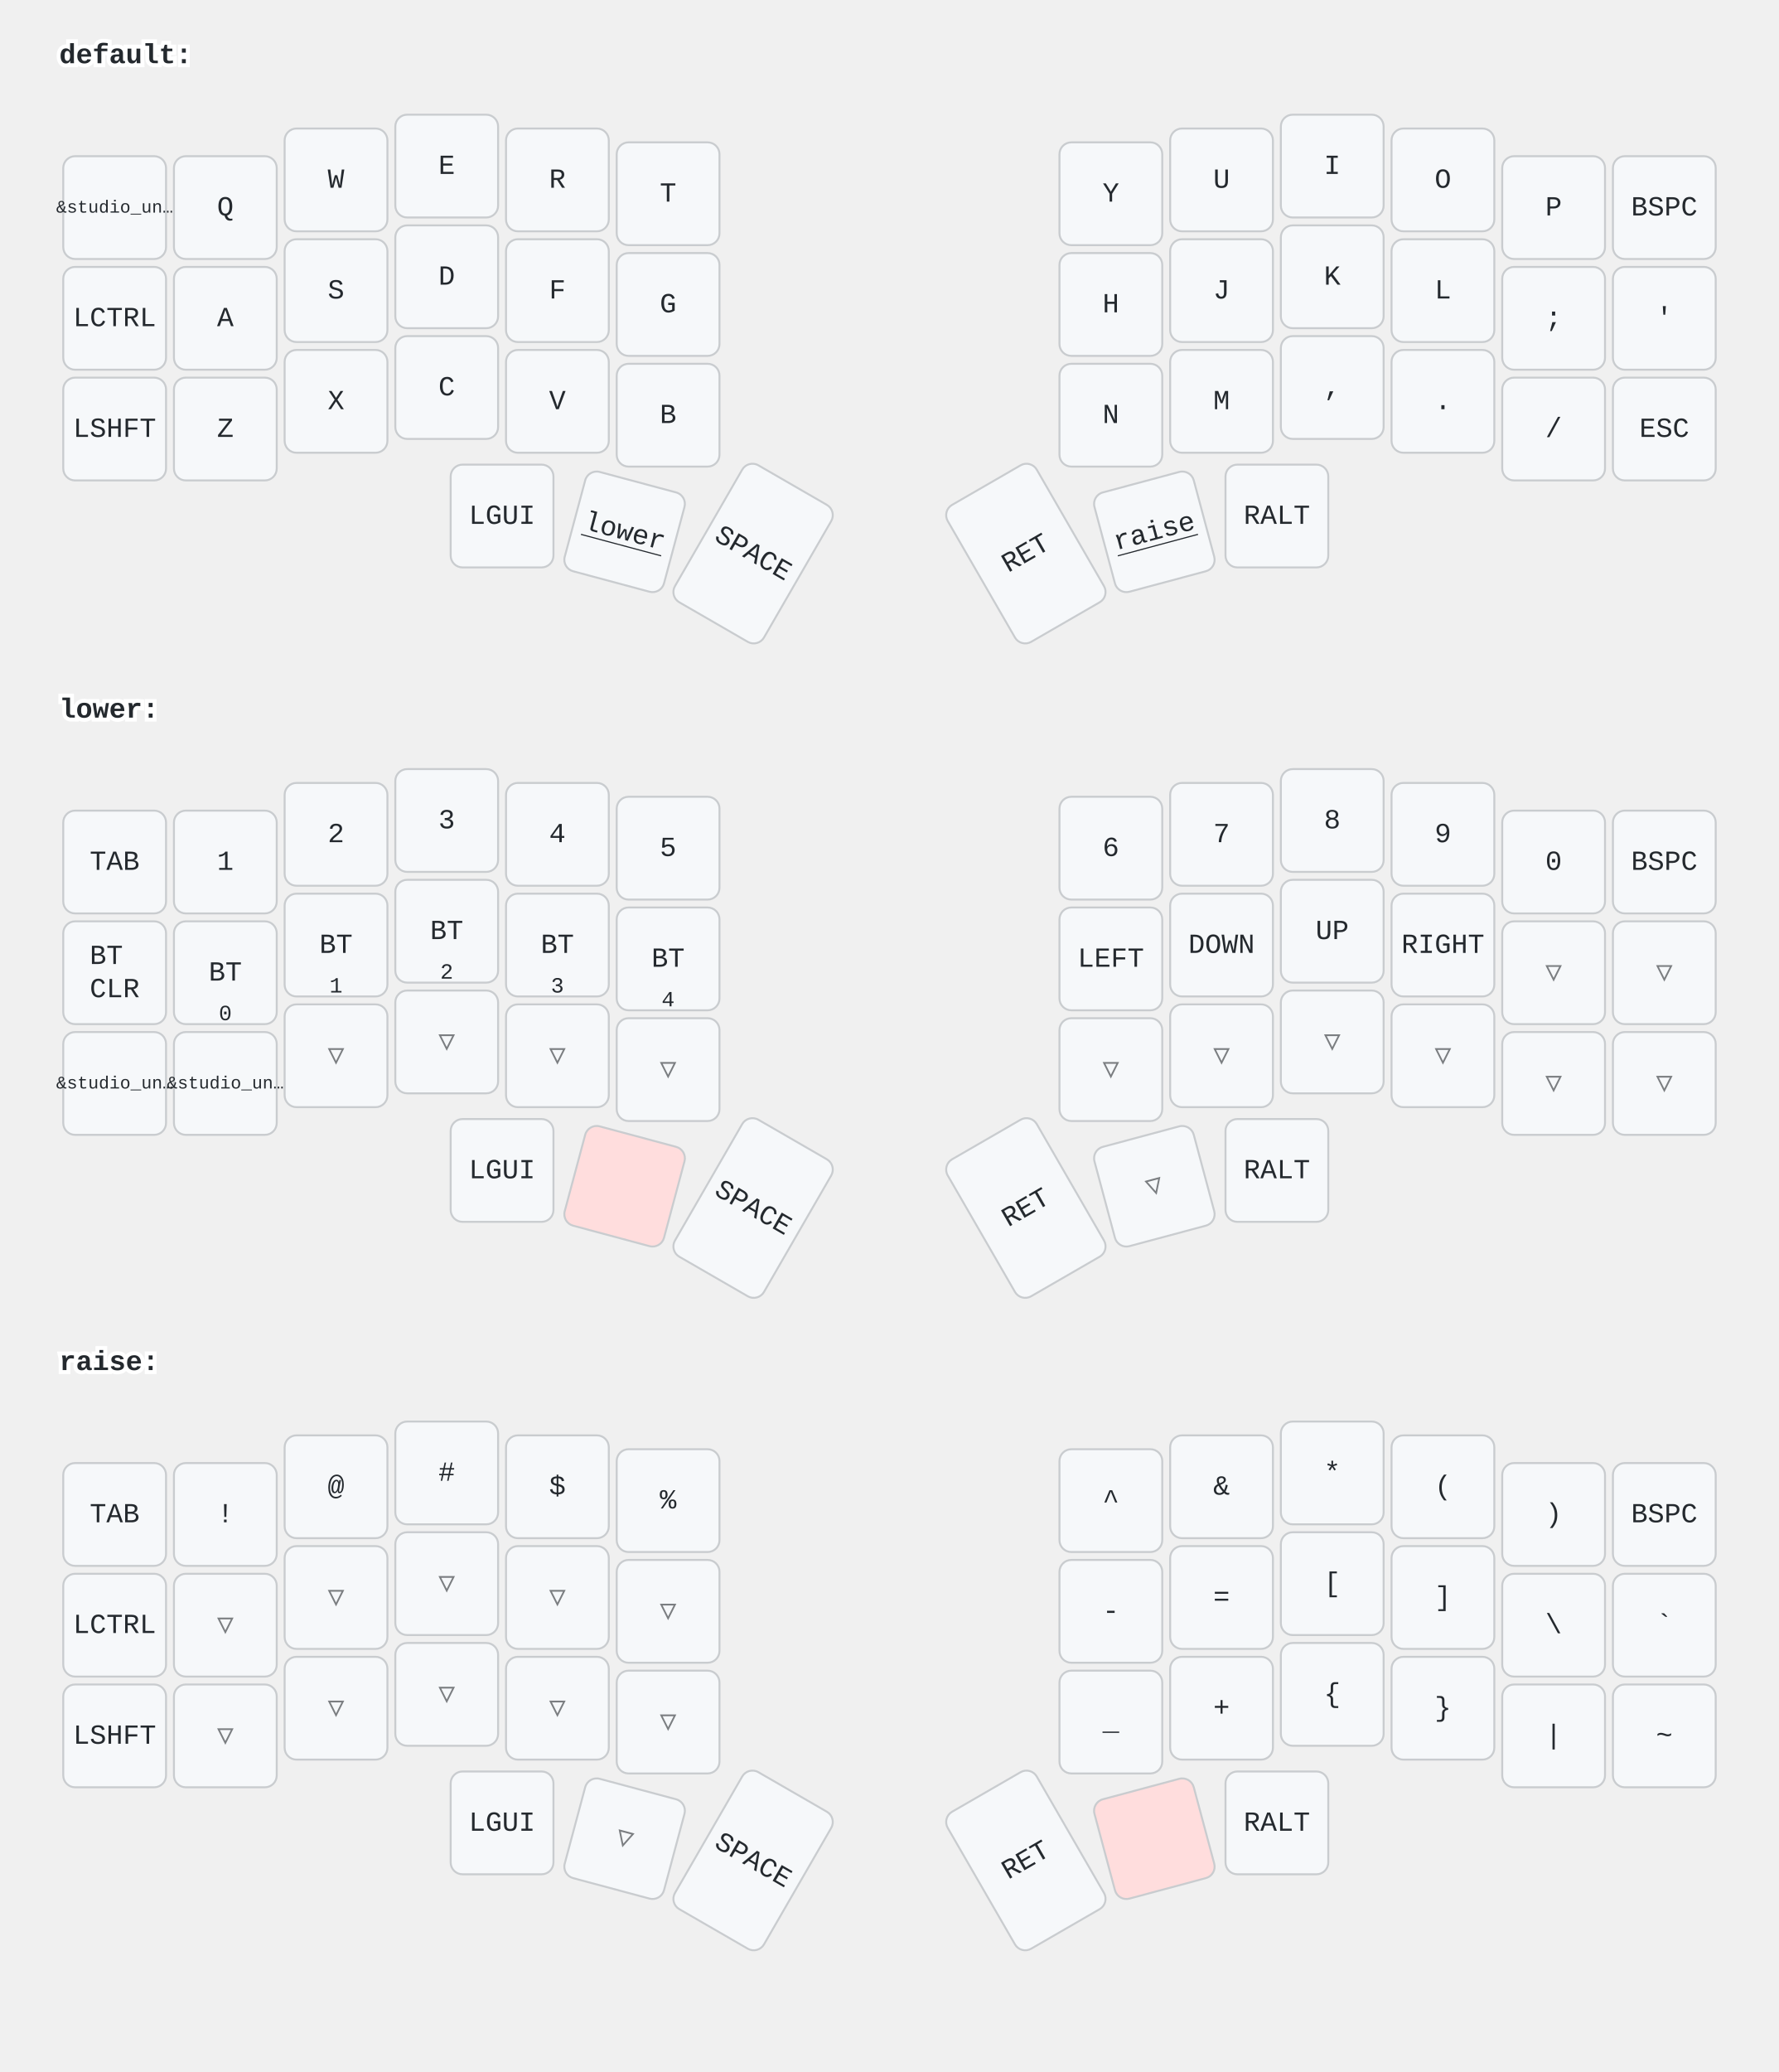
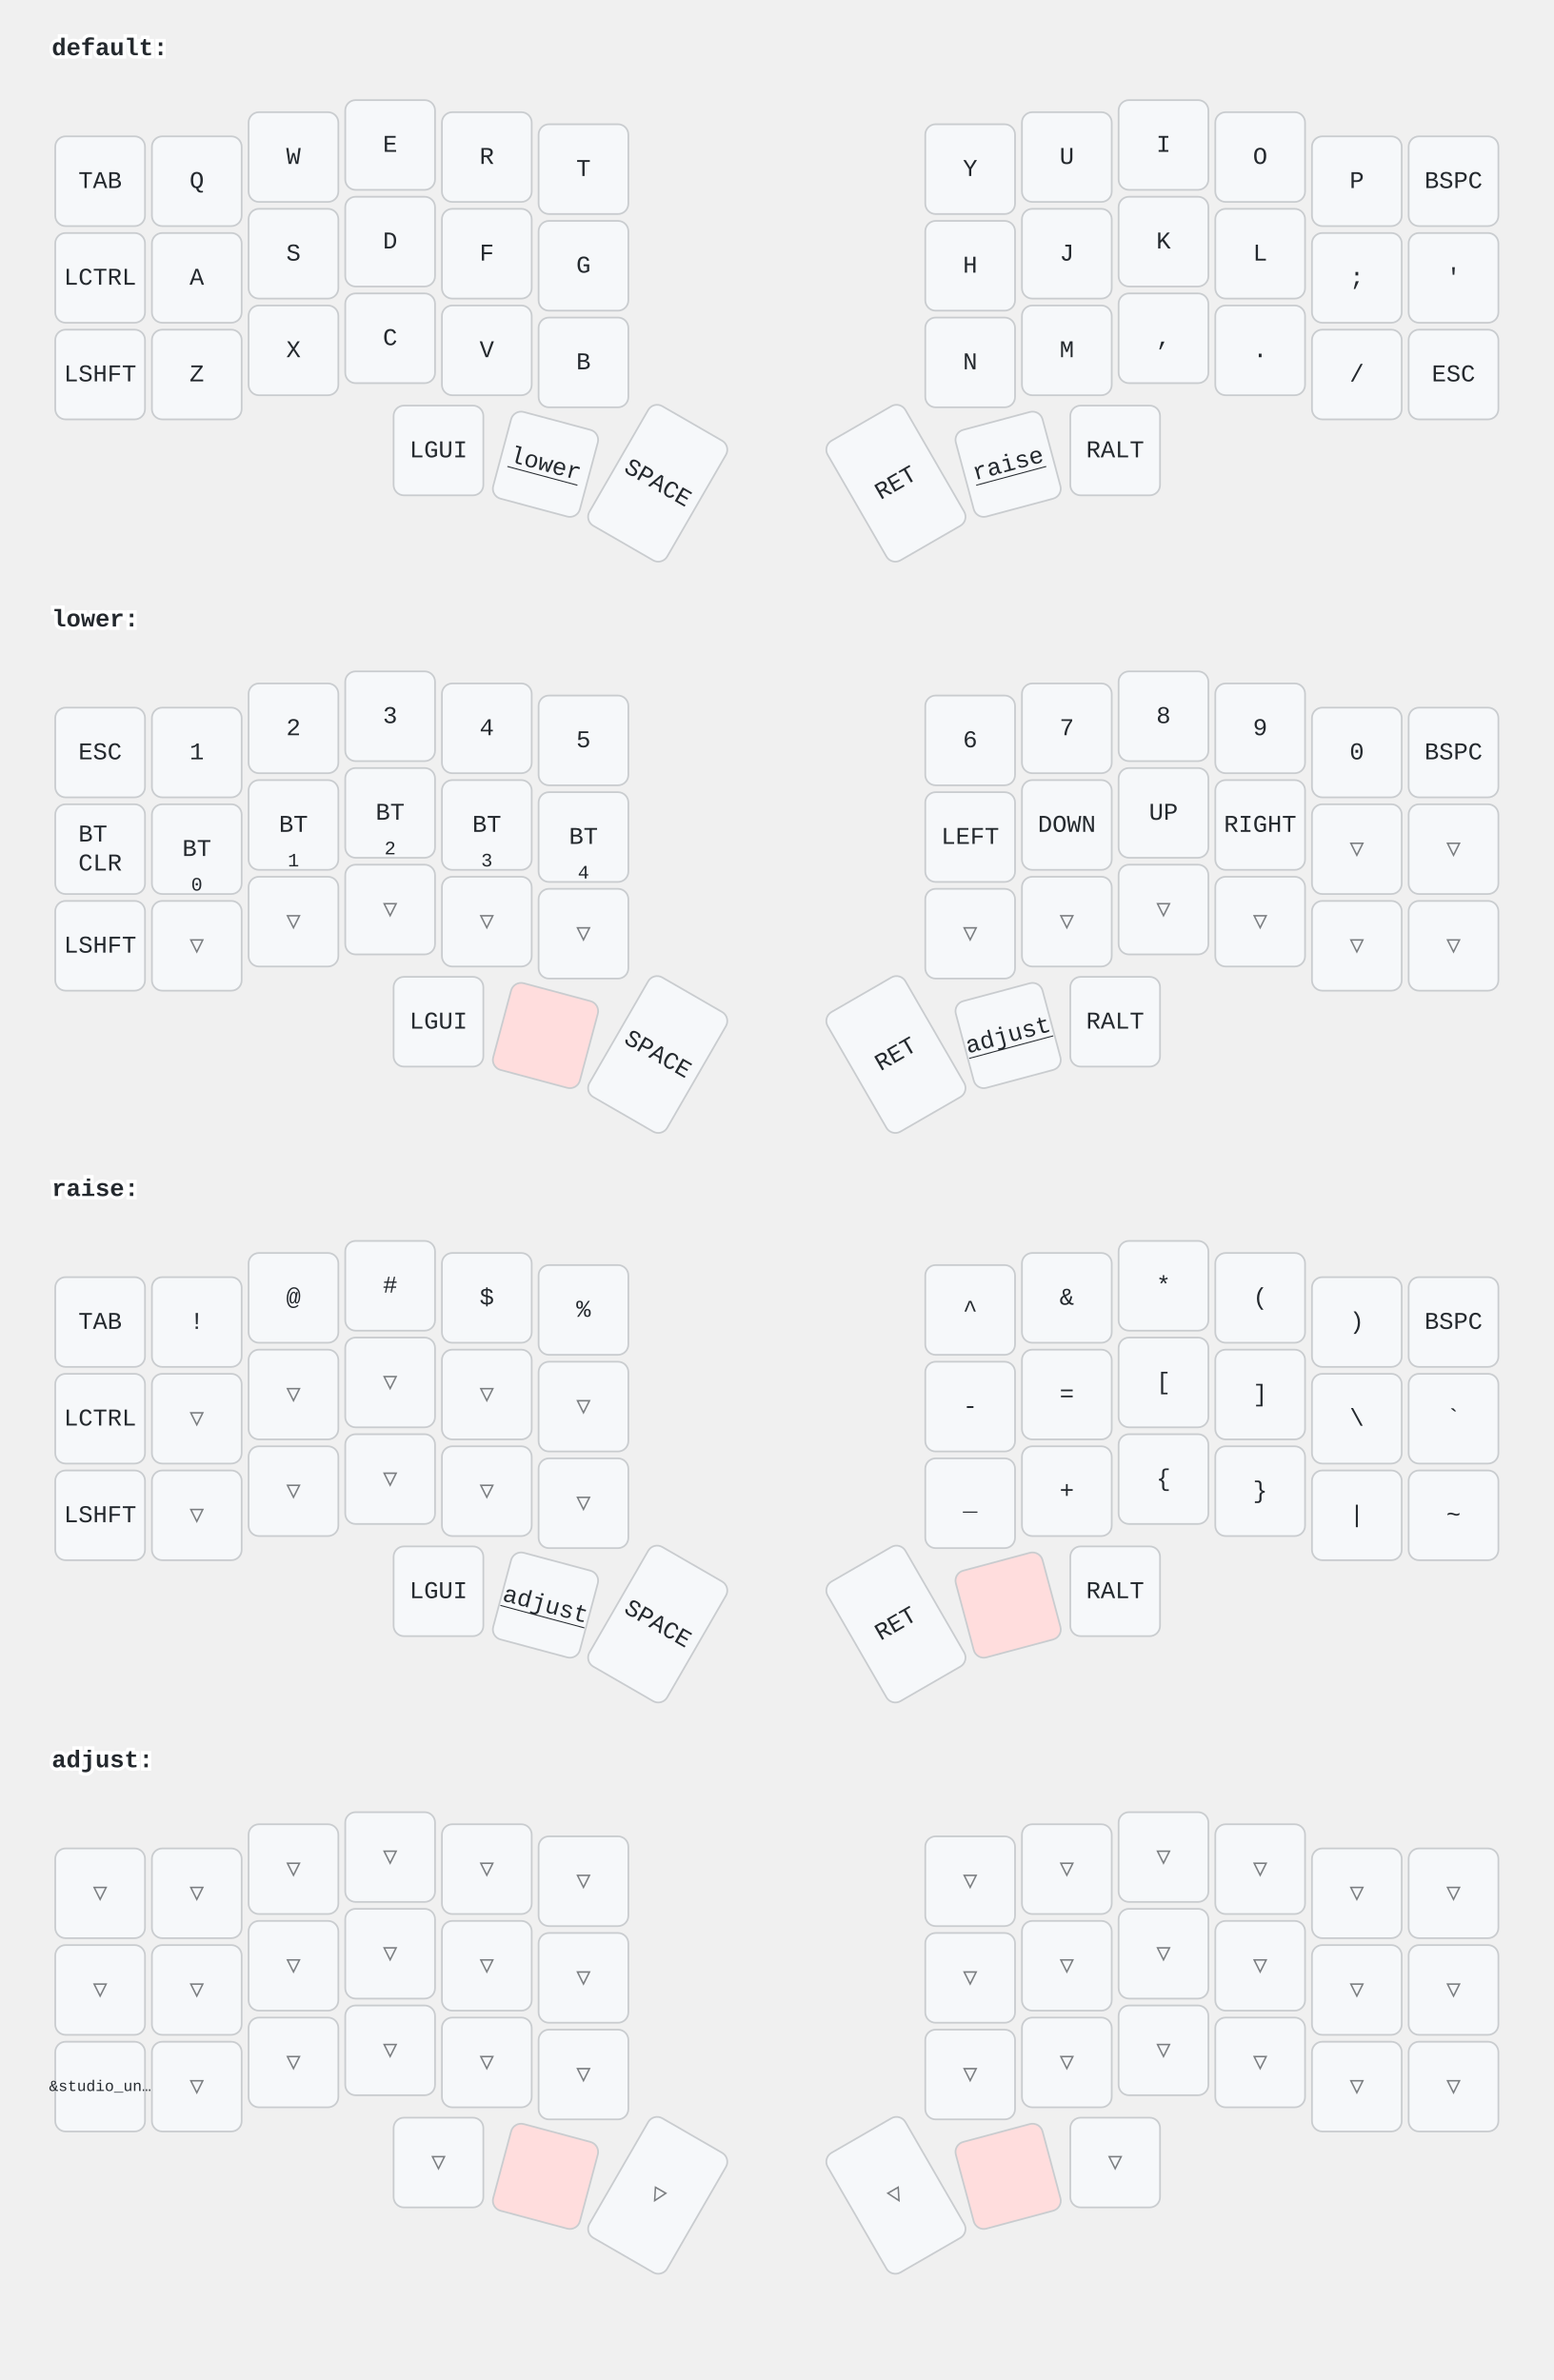
- <svg xmlns="http://www.w3.org/2000/svg" width="900" height="1048" viewBox="0 0 900 1048" class="keymap">
+ <svg xmlns="http://www.w3.org/2000/svg" width="900" height="1379" viewBox="0 0 900 1379" class="keymap">
  <style>/* inherit to force styles through use tags */
svg path {
    fill: inherit;
}

/* font and background color specifications */
svg.keymap {
    font-family: SFMono-Regular,Consolas,Liberation Mono,Menlo,monospace;
    font-size: 14px;
    font-kerning: normal;
    text-rendering: optimizeLegibility;
    fill: #24292e;
}

/* default key styling */
rect.key {
    fill: #f6f8fa;
}

rect.key, rect.combo {
    stroke: #c9cccf;
    stroke-width: 1;
}

/* default key side styling, only used is draw_key_sides is set */
rect.side {
    filter: brightness(90%);
}

/* color accent for combo boxes */
rect.combo, rect.combo-separate {
    fill: #cdf;
}

/* color accent for held keys */
rect.held, rect.combo.held {
    fill: #fdd;
}

/* color accent for ghost (optional) keys */
rect.ghost, rect.combo.ghost {
    stroke-dasharray: 4, 4;
    stroke-width: 2;
}

text {
    text-anchor: middle;
    dominant-baseline: middle;
}

/* styling for layer labels */
text.label {
    font-weight: bold;
    text-anchor: start;
    stroke: white;
    stroke-width: 4;
    paint-order: stroke;
}

/* styling for optional footer */
text.footer {
    text-anchor: end;
    dominant-baseline: auto;
    stroke: white;
    stroke-width: 4;
    paint-order: stroke;
}

/* styling for combo tap, and key non-tap label text */
text.combo, text.hold, text.shifted, text.left, text.right, text.tl, text.tr, text.bl, text.br {
    font-size: 11px;
}

text.hold, text.bl, text.br {
    text-anchor: middle;
    dominant-baseline: auto;
}

text.shifted, text.tl, text.tr {
    text-anchor: middle;
    dominant-baseline: hanging;
}

text.left, text.tl, text.bl {
    text-anchor: start;
}

text.right, text.tr, text.br {
    text-anchor: end;
}

text.layer-activator {
    text-decoration: underline;
}

/* styling for hold/shifted label text in combo box */
text.combo.hold, text.combo.shifted, text.combo.left, text.combo.right {
    font-size: 8px;
}

/* lighter symbol for transparent keys */
text.trans {
    fill: #7b7e81;
}

/* styling for combo dendrons */
path.combo {
    stroke-width: 1;
    stroke: gray;
    fill: none;
}

/* Start Tabler Icons Cleanup */
/* cannot use height/width with glyphs */
.icon-tabler &gt; path {
    fill: inherit;
    stroke: inherit;
    stroke-width: 2;
}
/* hide tabler's default box */
.icon-tabler &gt; path[stroke="none"][fill="none"] {
    visibility: hidden;
}
/* End Tabler Icons Cleanup */
</style>
  <g transform="translate(30, 0)" class="layer-default">
    <text x="0" y="28" class="label" id="default">default:</text>
    <g transform="translate(0, 56)">
      <g transform="translate(28, 49)" class="key keypos-0">
        <rect rx="6" ry="6" x="-26" y="-26" width="52" height="52" class="key" />
-         <text x="0" y="0" class="key tap">
-           <tspan style="font-size: 64%">&amp;studio_un…</tspan>
-         </text>
+         <text x="0" y="0" class="key tap">TAB</text>
      </g>
      <g transform="translate(84, 49)" class="key keypos-1">
        <rect rx="6" ry="6" x="-26" y="-26" width="52" height="52" class="key" />
        <text x="0" y="0" class="key tap">Q</text>
      </g>
      <g transform="translate(140, 35)" class="key keypos-2">
        <rect rx="6" ry="6" x="-26" y="-26" width="52" height="52" class="key" />
        <text x="0" y="0" class="key tap">W</text>
      </g>
      <g transform="translate(196, 28)" class="key keypos-3">
        <rect rx="6" ry="6" x="-26" y="-26" width="52" height="52" class="key" />
        <text x="0" y="0" class="key tap">E</text>
      </g>
      <g transform="translate(252, 35)" class="key keypos-4">
        <rect rx="6" ry="6" x="-26" y="-26" width="52" height="52" class="key" />
        <text x="0" y="0" class="key tap">R</text>
      </g>
      <g transform="translate(308, 42)" class="key keypos-5">
        <rect rx="6" ry="6" x="-26" y="-26" width="52" height="52" class="key" />
        <text x="0" y="0" class="key tap">T</text>
      </g>
      <g transform="translate(532, 42)" class="key keypos-6">
        <rect rx="6" ry="6" x="-26" y="-26" width="52" height="52" class="key" />
        <text x="0" y="0" class="key tap">Y</text>
      </g>
      <g transform="translate(588, 35)" class="key keypos-7">
        <rect rx="6" ry="6" x="-26" y="-26" width="52" height="52" class="key" />
        <text x="0" y="0" class="key tap">U</text>
      </g>
      <g transform="translate(644, 28)" class="key keypos-8">
        <rect rx="6" ry="6" x="-26" y="-26" width="52" height="52" class="key" />
        <text x="0" y="0" class="key tap">I</text>
      </g>
      <g transform="translate(700, 35)" class="key keypos-9">
        <rect rx="6" ry="6" x="-26" y="-26" width="52" height="52" class="key" />
        <text x="0" y="0" class="key tap">O</text>
      </g>
      <g transform="translate(756, 49)" class="key keypos-10">
        <rect rx="6" ry="6" x="-26" y="-26" width="52" height="52" class="key" />
        <text x="0" y="0" class="key tap">P</text>
      </g>
      <g transform="translate(812, 49)" class="key keypos-11">
        <rect rx="6" ry="6" x="-26" y="-26" width="52" height="52" class="key" />
        <text x="0" y="0" class="key tap">BSPC</text>
      </g>
      <g transform="translate(28, 105)" class="key keypos-12">
        <rect rx="6" ry="6" x="-26" y="-26" width="52" height="52" class="key" />
        <text x="0" y="0" class="key tap">LCTRL</text>
      </g>
      <g transform="translate(84, 105)" class="key keypos-13">
        <rect rx="6" ry="6" x="-26" y="-26" width="52" height="52" class="key" />
        <text x="0" y="0" class="key tap">A</text>
      </g>
      <g transform="translate(140, 91)" class="key keypos-14">
        <rect rx="6" ry="6" x="-26" y="-26" width="52" height="52" class="key" />
        <text x="0" y="0" class="key tap">S</text>
      </g>
      <g transform="translate(196, 84)" class="key keypos-15">
        <rect rx="6" ry="6" x="-26" y="-26" width="52" height="52" class="key" />
        <text x="0" y="0" class="key tap">D</text>
      </g>
      <g transform="translate(252, 91)" class="key keypos-16">
        <rect rx="6" ry="6" x="-26" y="-26" width="52" height="52" class="key" />
        <text x="0" y="0" class="key tap">F</text>
      </g>
      <g transform="translate(308, 98)" class="key keypos-17">
        <rect rx="6" ry="6" x="-26" y="-26" width="52" height="52" class="key" />
        <text x="0" y="0" class="key tap">G</text>
      </g>
      <g transform="translate(532, 98)" class="key keypos-18">
        <rect rx="6" ry="6" x="-26" y="-26" width="52" height="52" class="key" />
        <text x="0" y="0" class="key tap">H</text>
      </g>
      <g transform="translate(588, 91)" class="key keypos-19">
        <rect rx="6" ry="6" x="-26" y="-26" width="52" height="52" class="key" />
        <text x="0" y="0" class="key tap">J</text>
      </g>
      <g transform="translate(644, 84)" class="key keypos-20">
        <rect rx="6" ry="6" x="-26" y="-26" width="52" height="52" class="key" />
        <text x="0" y="0" class="key tap">K</text>
      </g>
      <g transform="translate(700, 91)" class="key keypos-21">
        <rect rx="6" ry="6" x="-26" y="-26" width="52" height="52" class="key" />
        <text x="0" y="0" class="key tap">L</text>
      </g>
      <g transform="translate(756, 105)" class="key keypos-22">
        <rect rx="6" ry="6" x="-26" y="-26" width="52" height="52" class="key" />
        <text x="0" y="0" class="key tap">;</text>
      </g>
      <g transform="translate(812, 105)" class="key keypos-23">
        <rect rx="6" ry="6" x="-26" y="-26" width="52" height="52" class="key" />
        <text x="0" y="0" class="key tap">'</text>
      </g>
      <g transform="translate(28, 161)" class="key keypos-24">
        <rect rx="6" ry="6" x="-26" y="-26" width="52" height="52" class="key" />
        <text x="0" y="0" class="key tap">LSHFT</text>
      </g>
      <g transform="translate(84, 161)" class="key keypos-25">
        <rect rx="6" ry="6" x="-26" y="-26" width="52" height="52" class="key" />
        <text x="0" y="0" class="key tap">Z</text>
      </g>
      <g transform="translate(140, 147)" class="key keypos-26">
        <rect rx="6" ry="6" x="-26" y="-26" width="52" height="52" class="key" />
        <text x="0" y="0" class="key tap">X</text>
      </g>
      <g transform="translate(196, 140)" class="key keypos-27">
        <rect rx="6" ry="6" x="-26" y="-26" width="52" height="52" class="key" />
        <text x="0" y="0" class="key tap">C</text>
      </g>
      <g transform="translate(252, 147)" class="key keypos-28">
        <rect rx="6" ry="6" x="-26" y="-26" width="52" height="52" class="key" />
        <text x="0" y="0" class="key tap">V</text>
      </g>
      <g transform="translate(308, 154)" class="key keypos-29">
        <rect rx="6" ry="6" x="-26" y="-26" width="52" height="52" class="key" />
        <text x="0" y="0" class="key tap">B</text>
      </g>
      <g transform="translate(532, 154)" class="key keypos-30">
        <rect rx="6" ry="6" x="-26" y="-26" width="52" height="52" class="key" />
        <text x="0" y="0" class="key tap">N</text>
      </g>
      <g transform="translate(588, 147)" class="key keypos-31">
        <rect rx="6" ry="6" x="-26" y="-26" width="52" height="52" class="key" />
        <text x="0" y="0" class="key tap">M</text>
      </g>
      <g transform="translate(644, 140)" class="key keypos-32">
        <rect rx="6" ry="6" x="-26" y="-26" width="52" height="52" class="key" />
        <text x="0" y="0" class="key tap">,</text>
      </g>
      <g transform="translate(700, 147)" class="key keypos-33">
        <rect rx="6" ry="6" x="-26" y="-26" width="52" height="52" class="key" />
        <text x="0" y="0" class="key tap">.</text>
      </g>
      <g transform="translate(756, 161)" class="key keypos-34">
        <rect rx="6" ry="6" x="-26" y="-26" width="52" height="52" class="key" />
        <text x="0" y="0" class="key tap">/</text>
      </g>
      <g transform="translate(812, 161)" class="key keypos-35">
        <rect rx="6" ry="6" x="-26" y="-26" width="52" height="52" class="key" />
        <text x="0" y="0" class="key tap">ESC</text>
      </g>
      <g transform="translate(224, 205)" class="key keypos-36">
        <rect rx="6" ry="6" x="-26" y="-26" width="52" height="52" class="key" />
        <text x="0" y="0" class="key tap">LGUI</text>
      </g>
      <g transform="translate(286, 213) rotate(15.0)" class="key keypos-37">
        <rect rx="6" ry="6" x="-26" y="-26" width="52" height="52" class="key" />
        <a href="#lower">
          <text x="0" y="0" class="key tap layer-activator">lower</text>
        </a>
      </g>
      <g transform="translate(351, 224) rotate(30.0)" class="key keypos-38">
        <rect rx="6" ry="6" x="-26" y="-40" width="52" height="80" class="key" />
        <text x="0" y="0" class="key tap">SPACE</text>
      </g>
      <g transform="translate(489, 224) rotate(-30.0)" class="key keypos-39">
        <rect rx="6" ry="6" x="-26" y="-40" width="52" height="80" class="key" />
        <text x="0" y="0" class="key tap">RET</text>
      </g>
      <g transform="translate(554, 213) rotate(-15.0)" class="key keypos-40">
        <rect rx="6" ry="6" x="-26" y="-26" width="52" height="52" class="key" />
        <a href="#raise">
          <text x="0" y="0" class="key tap layer-activator">raise</text>
        </a>
      </g>
      <g transform="translate(616, 205)" class="key keypos-41">
        <rect rx="6" ry="6" x="-26" y="-26" width="52" height="52" class="key" />
        <text x="0" y="0" class="key tap">RALT</text>
      </g>
    </g>
  </g>
  <g transform="translate(30, 331)" class="layer-lower">
    <text x="0" y="28" class="label" id="lower">lower:</text>
    <g transform="translate(0, 56)">
      <g transform="translate(28, 49)" class="key keypos-0">
        <rect rx="6" ry="6" x="-26" y="-26" width="52" height="52" class="key" />
-         <text x="0" y="0" class="key tap">TAB</text>
+         <text x="0" y="0" class="key tap">ESC</text>
      </g>
      <g transform="translate(84, 49)" class="key keypos-1">
        <rect rx="6" ry="6" x="-26" y="-26" width="52" height="52" class="key" />
        <text x="0" y="0" class="key tap">1</text>
      </g>
      <g transform="translate(140, 35)" class="key keypos-2">
        <rect rx="6" ry="6" x="-26" y="-26" width="52" height="52" class="key" />
        <text x="0" y="0" class="key tap">2</text>
      </g>
      <g transform="translate(196, 28)" class="key keypos-3">
        <rect rx="6" ry="6" x="-26" y="-26" width="52" height="52" class="key" />
        <text x="0" y="0" class="key tap">3</text>
      </g>
      <g transform="translate(252, 35)" class="key keypos-4">
        <rect rx="6" ry="6" x="-26" y="-26" width="52" height="52" class="key" />
        <text x="0" y="0" class="key tap">4</text>
      </g>
      <g transform="translate(308, 42)" class="key keypos-5">
        <rect rx="6" ry="6" x="-26" y="-26" width="52" height="52" class="key" />
        <text x="0" y="0" class="key tap">5</text>
      </g>
      <g transform="translate(532, 42)" class="key keypos-6">
        <rect rx="6" ry="6" x="-26" y="-26" width="52" height="52" class="key" />
        <text x="0" y="0" class="key tap">6</text>
      </g>
      <g transform="translate(588, 35)" class="key keypos-7">
        <rect rx="6" ry="6" x="-26" y="-26" width="52" height="52" class="key" />
        <text x="0" y="0" class="key tap">7</text>
      </g>
      <g transform="translate(644, 28)" class="key keypos-8">
        <rect rx="6" ry="6" x="-26" y="-26" width="52" height="52" class="key" />
        <text x="0" y="0" class="key tap">8</text>
      </g>
      <g transform="translate(700, 35)" class="key keypos-9">
        <rect rx="6" ry="6" x="-26" y="-26" width="52" height="52" class="key" />
        <text x="0" y="0" class="key tap">9</text>
      </g>
      <g transform="translate(756, 49)" class="key keypos-10">
        <rect rx="6" ry="6" x="-26" y="-26" width="52" height="52" class="key" />
        <text x="0" y="0" class="key tap">0</text>
      </g>
      <g transform="translate(812, 49)" class="key keypos-11">
        <rect rx="6" ry="6" x="-26" y="-26" width="52" height="52" class="key" />
        <text x="0" y="0" class="key tap">BSPC</text>
      </g>
      <g transform="translate(28, 105)" class="key keypos-12">
        <rect rx="6" ry="6" x="-26" y="-26" width="52" height="52" class="key" />
        <text x="0" y="0" class="key tap">
          <tspan x="0" dy="-0.6em">BT</tspan>
          <tspan x="0" dy="1.2em">CLR</tspan>
        </text>
      </g>
      <g transform="translate(84, 105)" class="key keypos-13">
        <rect rx="6" ry="6" x="-26" y="-26" width="52" height="52" class="key" />
        <text x="0" y="0" class="key tap">BT</text>
        <text x="0" y="24" class="key hold">0</text>
      </g>
      <g transform="translate(140, 91)" class="key keypos-14">
        <rect rx="6" ry="6" x="-26" y="-26" width="52" height="52" class="key" />
        <text x="0" y="0" class="key tap">BT</text>
        <text x="0" y="24" class="key hold">1</text>
      </g>
      <g transform="translate(196, 84)" class="key keypos-15">
        <rect rx="6" ry="6" x="-26" y="-26" width="52" height="52" class="key" />
        <text x="0" y="0" class="key tap">BT</text>
        <text x="0" y="24" class="key hold">2</text>
      </g>
      <g transform="translate(252, 91)" class="key keypos-16">
        <rect rx="6" ry="6" x="-26" y="-26" width="52" height="52" class="key" />
        <text x="0" y="0" class="key tap">BT</text>
        <text x="0" y="24" class="key hold">3</text>
      </g>
      <g transform="translate(308, 98)" class="key keypos-17">
        <rect rx="6" ry="6" x="-26" y="-26" width="52" height="52" class="key" />
        <text x="0" y="0" class="key tap">BT</text>
        <text x="0" y="24" class="key hold">4</text>
      </g>
      <g transform="translate(532, 98)" class="key keypos-18">
        <rect rx="6" ry="6" x="-26" y="-26" width="52" height="52" class="key" />
        <text x="0" y="0" class="key tap">LEFT</text>
      </g>
      <g transform="translate(588, 91)" class="key keypos-19">
        <rect rx="6" ry="6" x="-26" y="-26" width="52" height="52" class="key" />
        <text x="0" y="0" class="key tap">DOWN</text>
      </g>
      <g transform="translate(644, 84)" class="key keypos-20">
        <rect rx="6" ry="6" x="-26" y="-26" width="52" height="52" class="key" />
        <text x="0" y="0" class="key tap">UP</text>
      </g>
      <g transform="translate(700, 91)" class="key keypos-21">
        <rect rx="6" ry="6" x="-26" y="-26" width="52" height="52" class="key" />
        <text x="0" y="0" class="key tap">RIGHT</text>
      </g>
      <g transform="translate(756, 105)" class="key trans keypos-22">
        <rect rx="6" ry="6" x="-26" y="-26" width="52" height="52" class="key trans" />
        <text x="0" y="0" class="key trans tap">▽</text>
      </g>
      <g transform="translate(812, 105)" class="key trans keypos-23">
        <rect rx="6" ry="6" x="-26" y="-26" width="52" height="52" class="key trans" />
        <text x="0" y="0" class="key trans tap">▽</text>
      </g>
      <g transform="translate(28, 161)" class="key keypos-24">
        <rect rx="6" ry="6" x="-26" y="-26" width="52" height="52" class="key" />
-         <text x="0" y="0" class="key tap">
-           <tspan style="font-size: 64%">&amp;studio_un…</tspan>
-         </text>
-       </g>
-       <g transform="translate(84, 161)" class="key keypos-25">
-         <rect rx="6" ry="6" x="-26" y="-26" width="52" height="52" class="key" />
-         <text x="0" y="0" class="key tap">
-           <tspan style="font-size: 64%">&amp;studio_un…</tspan>
-         </text>
+         <text x="0" y="0" class="key tap">LSHFT</text>
+       </g>
+       <g transform="translate(84, 161)" class="key trans keypos-25">
+         <rect rx="6" ry="6" x="-26" y="-26" width="52" height="52" class="key trans" />
+         <text x="0" y="0" class="key trans tap">▽</text>
      </g>
      <g transform="translate(140, 147)" class="key trans keypos-26">
        <rect rx="6" ry="6" x="-26" y="-26" width="52" height="52" class="key trans" />
        <text x="0" y="0" class="key trans tap">▽</text>
      </g>
      <g transform="translate(196, 140)" class="key trans keypos-27">
        <rect rx="6" ry="6" x="-26" y="-26" width="52" height="52" class="key trans" />
        <text x="0" y="0" class="key trans tap">▽</text>
      </g>
      <g transform="translate(252, 147)" class="key trans keypos-28">
        <rect rx="6" ry="6" x="-26" y="-26" width="52" height="52" class="key trans" />
        <text x="0" y="0" class="key trans tap">▽</text>
      </g>
      <g transform="translate(308, 154)" class="key trans keypos-29">
        <rect rx="6" ry="6" x="-26" y="-26" width="52" height="52" class="key trans" />
        <text x="0" y="0" class="key trans tap">▽</text>
      </g>
      <g transform="translate(532, 154)" class="key trans keypos-30">
        <rect rx="6" ry="6" x="-26" y="-26" width="52" height="52" class="key trans" />
        <text x="0" y="0" class="key trans tap">▽</text>
      </g>
      <g transform="translate(588, 147)" class="key trans keypos-31">
        <rect rx="6" ry="6" x="-26" y="-26" width="52" height="52" class="key trans" />
        <text x="0" y="0" class="key trans tap">▽</text>
      </g>
      <g transform="translate(644, 140)" class="key trans keypos-32">
        <rect rx="6" ry="6" x="-26" y="-26" width="52" height="52" class="key trans" />
        <text x="0" y="0" class="key trans tap">▽</text>
      </g>
      <g transform="translate(700, 147)" class="key trans keypos-33">
        <rect rx="6" ry="6" x="-26" y="-26" width="52" height="52" class="key trans" />
        <text x="0" y="0" class="key trans tap">▽</text>
      </g>
      <g transform="translate(756, 161)" class="key trans keypos-34">
        <rect rx="6" ry="6" x="-26" y="-26" width="52" height="52" class="key trans" />
        <text x="0" y="0" class="key trans tap">▽</text>
      </g>
      <g transform="translate(812, 161)" class="key trans keypos-35">
        <rect rx="6" ry="6" x="-26" y="-26" width="52" height="52" class="key trans" />
        <text x="0" y="0" class="key trans tap">▽</text>
      </g>
      <g transform="translate(224, 205)" class="key keypos-36">
        <rect rx="6" ry="6" x="-26" y="-26" width="52" height="52" class="key" />
        <text x="0" y="0" class="key tap">LGUI</text>
      </g>
      <g transform="translate(286, 213) rotate(15.0)" class="key held keypos-37">
        <rect rx="6" ry="6" x="-26" y="-26" width="52" height="52" class="key held" />
      </g>
      <g transform="translate(351, 224) rotate(30.0)" class="key keypos-38">
        <rect rx="6" ry="6" x="-26" y="-40" width="52" height="80" class="key" />
        <text x="0" y="0" class="key tap">SPACE</text>
      </g>
      <g transform="translate(489, 224) rotate(-30.0)" class="key keypos-39">
        <rect rx="6" ry="6" x="-26" y="-40" width="52" height="80" class="key" />
        <text x="0" y="0" class="key tap">RET</text>
      </g>
-       <g transform="translate(554, 213) rotate(-15.0)" class="key trans keypos-40">
-         <rect rx="6" ry="6" x="-26" y="-26" width="52" height="52" class="key trans" />
-         <text x="0" y="0" class="key trans tap">▽</text>
+       <g transform="translate(554, 213) rotate(-15.0)" class="key keypos-40">
+         <rect rx="6" ry="6" x="-26" y="-26" width="52" height="52" class="key" />
+         <a href="#adjust">
+           <text x="0" y="0" class="key tap layer-activator">adjust</text>
+         </a>
      </g>
      <g transform="translate(616, 205)" class="key keypos-41">
        <rect rx="6" ry="6" x="-26" y="-26" width="52" height="52" class="key" />
        <text x="0" y="0" class="key tap">RALT</text>
      </g>
    </g>
  </g>
  <g transform="translate(30, 661)" class="layer-raise">
    <text x="0" y="28" class="label" id="raise">raise:</text>
    <g transform="translate(0, 56)">
      <g transform="translate(28, 49)" class="key keypos-0">
        <rect rx="6" ry="6" x="-26" y="-26" width="52" height="52" class="key" />
        <text x="0" y="0" class="key tap">TAB</text>
      </g>
      <g transform="translate(84, 49)" class="key keypos-1">
        <rect rx="6" ry="6" x="-26" y="-26" width="52" height="52" class="key" />
        <text x="0" y="0" class="key tap">!</text>
      </g>
      <g transform="translate(140, 35)" class="key keypos-2">
        <rect rx="6" ry="6" x="-26" y="-26" width="52" height="52" class="key" />
        <text x="0" y="0" class="key tap">@</text>
      </g>
      <g transform="translate(196, 28)" class="key keypos-3">
        <rect rx="6" ry="6" x="-26" y="-26" width="52" height="52" class="key" />
        <text x="0" y="0" class="key tap">#</text>
      </g>
      <g transform="translate(252, 35)" class="key keypos-4">
        <rect rx="6" ry="6" x="-26" y="-26" width="52" height="52" class="key" />
        <text x="0" y="0" class="key tap">$</text>
      </g>
      <g transform="translate(308, 42)" class="key keypos-5">
        <rect rx="6" ry="6" x="-26" y="-26" width="52" height="52" class="key" />
        <text x="0" y="0" class="key tap">%</text>
      </g>
      <g transform="translate(532, 42)" class="key keypos-6">
        <rect rx="6" ry="6" x="-26" y="-26" width="52" height="52" class="key" />
        <text x="0" y="0" class="key tap">^</text>
      </g>
      <g transform="translate(588, 35)" class="key keypos-7">
        <rect rx="6" ry="6" x="-26" y="-26" width="52" height="52" class="key" />
        <text x="0" y="0" class="key tap">&amp;</text>
      </g>
      <g transform="translate(644, 28)" class="key keypos-8">
        <rect rx="6" ry="6" x="-26" y="-26" width="52" height="52" class="key" />
        <text x="0" y="0" class="key tap">*</text>
      </g>
      <g transform="translate(700, 35)" class="key keypos-9">
        <rect rx="6" ry="6" x="-26" y="-26" width="52" height="52" class="key" />
        <text x="0" y="0" class="key tap">(</text>
      </g>
      <g transform="translate(756, 49)" class="key keypos-10">
        <rect rx="6" ry="6" x="-26" y="-26" width="52" height="52" class="key" />
        <text x="0" y="0" class="key tap">)</text>
      </g>
      <g transform="translate(812, 49)" class="key keypos-11">
        <rect rx="6" ry="6" x="-26" y="-26" width="52" height="52" class="key" />
        <text x="0" y="0" class="key tap">BSPC</text>
      </g>
      <g transform="translate(28, 105)" class="key keypos-12">
        <rect rx="6" ry="6" x="-26" y="-26" width="52" height="52" class="key" />
        <text x="0" y="0" class="key tap">LCTRL</text>
      </g>
      <g transform="translate(84, 105)" class="key trans keypos-13">
        <rect rx="6" ry="6" x="-26" y="-26" width="52" height="52" class="key trans" />
        <text x="0" y="0" class="key trans tap">▽</text>
      </g>
      <g transform="translate(140, 91)" class="key trans keypos-14">
        <rect rx="6" ry="6" x="-26" y="-26" width="52" height="52" class="key trans" />
        <text x="0" y="0" class="key trans tap">▽</text>
      </g>
      <g transform="translate(196, 84)" class="key trans keypos-15">
        <rect rx="6" ry="6" x="-26" y="-26" width="52" height="52" class="key trans" />
        <text x="0" y="0" class="key trans tap">▽</text>
      </g>
      <g transform="translate(252, 91)" class="key trans keypos-16">
        <rect rx="6" ry="6" x="-26" y="-26" width="52" height="52" class="key trans" />
        <text x="0" y="0" class="key trans tap">▽</text>
      </g>
      <g transform="translate(308, 98)" class="key trans keypos-17">
        <rect rx="6" ry="6" x="-26" y="-26" width="52" height="52" class="key trans" />
        <text x="0" y="0" class="key trans tap">▽</text>
      </g>
      <g transform="translate(532, 98)" class="key keypos-18">
        <rect rx="6" ry="6" x="-26" y="-26" width="52" height="52" class="key" />
        <text x="0" y="0" class="key tap">-</text>
      </g>
      <g transform="translate(588, 91)" class="key keypos-19">
        <rect rx="6" ry="6" x="-26" y="-26" width="52" height="52" class="key" />
        <text x="0" y="0" class="key tap">=</text>
      </g>
      <g transform="translate(644, 84)" class="key keypos-20">
        <rect rx="6" ry="6" x="-26" y="-26" width="52" height="52" class="key" />
        <text x="0" y="0" class="key tap">[</text>
      </g>
      <g transform="translate(700, 91)" class="key keypos-21">
        <rect rx="6" ry="6" x="-26" y="-26" width="52" height="52" class="key" />
        <text x="0" y="0" class="key tap">]</text>
      </g>
      <g transform="translate(756, 105)" class="key keypos-22">
        <rect rx="6" ry="6" x="-26" y="-26" width="52" height="52" class="key" />
        <text x="0" y="0" class="key tap">\</text>
      </g>
      <g transform="translate(812, 105)" class="key keypos-23">
        <rect rx="6" ry="6" x="-26" y="-26" width="52" height="52" class="key" />
        <text x="0" y="0" class="key tap">`</text>
      </g>
      <g transform="translate(28, 161)" class="key keypos-24">
        <rect rx="6" ry="6" x="-26" y="-26" width="52" height="52" class="key" />
        <text x="0" y="0" class="key tap">LSHFT</text>
      </g>
      <g transform="translate(84, 161)" class="key trans keypos-25">
        <rect rx="6" ry="6" x="-26" y="-26" width="52" height="52" class="key trans" />
        <text x="0" y="0" class="key trans tap">▽</text>
      </g>
      <g transform="translate(140, 147)" class="key trans keypos-26">
        <rect rx="6" ry="6" x="-26" y="-26" width="52" height="52" class="key trans" />
        <text x="0" y="0" class="key trans tap">▽</text>
      </g>
      <g transform="translate(196, 140)" class="key trans keypos-27">
        <rect rx="6" ry="6" x="-26" y="-26" width="52" height="52" class="key trans" />
        <text x="0" y="0" class="key trans tap">▽</text>
      </g>
      <g transform="translate(252, 147)" class="key trans keypos-28">
        <rect rx="6" ry="6" x="-26" y="-26" width="52" height="52" class="key trans" />
        <text x="0" y="0" class="key trans tap">▽</text>
      </g>
      <g transform="translate(308, 154)" class="key trans keypos-29">
        <rect rx="6" ry="6" x="-26" y="-26" width="52" height="52" class="key trans" />
        <text x="0" y="0" class="key trans tap">▽</text>
      </g>
      <g transform="translate(532, 154)" class="key keypos-30">
        <rect rx="6" ry="6" x="-26" y="-26" width="52" height="52" class="key" />
        <text x="0" y="0" class="key tap">_</text>
      </g>
      <g transform="translate(588, 147)" class="key keypos-31">
        <rect rx="6" ry="6" x="-26" y="-26" width="52" height="52" class="key" />
        <text x="0" y="0" class="key tap">+</text>
      </g>
      <g transform="translate(644, 140)" class="key keypos-32">
        <rect rx="6" ry="6" x="-26" y="-26" width="52" height="52" class="key" />
        <text x="0" y="0" class="key tap">{</text>
      </g>
      <g transform="translate(700, 147)" class="key keypos-33">
        <rect rx="6" ry="6" x="-26" y="-26" width="52" height="52" class="key" />
        <text x="0" y="0" class="key tap">}</text>
      </g>
      <g transform="translate(756, 161)" class="key keypos-34">
        <rect rx="6" ry="6" x="-26" y="-26" width="52" height="52" class="key" />
        <text x="0" y="0" class="key tap">|</text>
      </g>
      <g transform="translate(812, 161)" class="key keypos-35">
        <rect rx="6" ry="6" x="-26" y="-26" width="52" height="52" class="key" />
        <text x="0" y="0" class="key tap">~</text>
      </g>
      <g transform="translate(224, 205)" class="key keypos-36">
        <rect rx="6" ry="6" x="-26" y="-26" width="52" height="52" class="key" />
        <text x="0" y="0" class="key tap">LGUI</text>
      </g>
-       <g transform="translate(286, 213) rotate(15.0)" class="key trans keypos-37">
-         <rect rx="6" ry="6" x="-26" y="-26" width="52" height="52" class="key trans" />
-         <text x="0" y="0" class="key trans tap">▽</text>
+       <g transform="translate(286, 213) rotate(15.0)" class="key keypos-37">
+         <rect rx="6" ry="6" x="-26" y="-26" width="52" height="52" class="key" />
+         <a href="#adjust">
+           <text x="0" y="0" class="key tap layer-activator">adjust</text>
+         </a>
      </g>
      <g transform="translate(351, 224) rotate(30.0)" class="key keypos-38">
        <rect rx="6" ry="6" x="-26" y="-40" width="52" height="80" class="key" />
        <text x="0" y="0" class="key tap">SPACE</text>
      </g>
      <g transform="translate(489, 224) rotate(-30.0)" class="key keypos-39">
        <rect rx="6" ry="6" x="-26" y="-40" width="52" height="80" class="key" />
        <text x="0" y="0" class="key tap">RET</text>
      </g>
      <g transform="translate(554, 213) rotate(-15.0)" class="key held keypos-40">
        <rect rx="6" ry="6" x="-26" y="-26" width="52" height="52" class="key held" />
      </g>
      <g transform="translate(616, 205)" class="key keypos-41">
        <rect rx="6" ry="6" x="-26" y="-26" width="52" height="52" class="key" />
        <text x="0" y="0" class="key tap">RALT</text>
      </g>
    </g>
  </g>
+   <g transform="translate(30, 992)" class="layer-adjust">
+     <text x="0" y="28" class="label" id="adjust">adjust:</text>
+     <g transform="translate(0, 56)">
+       <g transform="translate(28, 49)" class="key trans keypos-0">
+         <rect rx="6" ry="6" x="-26" y="-26" width="52" height="52" class="key trans" />
+         <text x="0" y="0" class="key trans tap">▽</text>
+       </g>
+       <g transform="translate(84, 49)" class="key trans keypos-1">
+         <rect rx="6" ry="6" x="-26" y="-26" width="52" height="52" class="key trans" />
+         <text x="0" y="0" class="key trans tap">▽</text>
+       </g>
+       <g transform="translate(140, 35)" class="key trans keypos-2">
+         <rect rx="6" ry="6" x="-26" y="-26" width="52" height="52" class="key trans" />
+         <text x="0" y="0" class="key trans tap">▽</text>
+       </g>
+       <g transform="translate(196, 28)" class="key trans keypos-3">
+         <rect rx="6" ry="6" x="-26" y="-26" width="52" height="52" class="key trans" />
+         <text x="0" y="0" class="key trans tap">▽</text>
+       </g>
+       <g transform="translate(252, 35)" class="key trans keypos-4">
+         <rect rx="6" ry="6" x="-26" y="-26" width="52" height="52" class="key trans" />
+         <text x="0" y="0" class="key trans tap">▽</text>
+       </g>
+       <g transform="translate(308, 42)" class="key trans keypos-5">
+         <rect rx="6" ry="6" x="-26" y="-26" width="52" height="52" class="key trans" />
+         <text x="0" y="0" class="key trans tap">▽</text>
+       </g>
+       <g transform="translate(532, 42)" class="key trans keypos-6">
+         <rect rx="6" ry="6" x="-26" y="-26" width="52" height="52" class="key trans" />
+         <text x="0" y="0" class="key trans tap">▽</text>
+       </g>
+       <g transform="translate(588, 35)" class="key trans keypos-7">
+         <rect rx="6" ry="6" x="-26" y="-26" width="52" height="52" class="key trans" />
+         <text x="0" y="0" class="key trans tap">▽</text>
+       </g>
+       <g transform="translate(644, 28)" class="key trans keypos-8">
+         <rect rx="6" ry="6" x="-26" y="-26" width="52" height="52" class="key trans" />
+         <text x="0" y="0" class="key trans tap">▽</text>
+       </g>
+       <g transform="translate(700, 35)" class="key trans keypos-9">
+         <rect rx="6" ry="6" x="-26" y="-26" width="52" height="52" class="key trans" />
+         <text x="0" y="0" class="key trans tap">▽</text>
+       </g>
+       <g transform="translate(756, 49)" class="key trans keypos-10">
+         <rect rx="6" ry="6" x="-26" y="-26" width="52" height="52" class="key trans" />
+         <text x="0" y="0" class="key trans tap">▽</text>
+       </g>
+       <g transform="translate(812, 49)" class="key trans keypos-11">
+         <rect rx="6" ry="6" x="-26" y="-26" width="52" height="52" class="key trans" />
+         <text x="0" y="0" class="key trans tap">▽</text>
+       </g>
+       <g transform="translate(28, 105)" class="key trans keypos-12">
+         <rect rx="6" ry="6" x="-26" y="-26" width="52" height="52" class="key trans" />
+         <text x="0" y="0" class="key trans tap">▽</text>
+       </g>
+       <g transform="translate(84, 105)" class="key trans keypos-13">
+         <rect rx="6" ry="6" x="-26" y="-26" width="52" height="52" class="key trans" />
+         <text x="0" y="0" class="key trans tap">▽</text>
+       </g>
+       <g transform="translate(140, 91)" class="key trans keypos-14">
+         <rect rx="6" ry="6" x="-26" y="-26" width="52" height="52" class="key trans" />
+         <text x="0" y="0" class="key trans tap">▽</text>
+       </g>
+       <g transform="translate(196, 84)" class="key trans keypos-15">
+         <rect rx="6" ry="6" x="-26" y="-26" width="52" height="52" class="key trans" />
+         <text x="0" y="0" class="key trans tap">▽</text>
+       </g>
+       <g transform="translate(252, 91)" class="key trans keypos-16">
+         <rect rx="6" ry="6" x="-26" y="-26" width="52" height="52" class="key trans" />
+         <text x="0" y="0" class="key trans tap">▽</text>
+       </g>
+       <g transform="translate(308, 98)" class="key trans keypos-17">
+         <rect rx="6" ry="6" x="-26" y="-26" width="52" height="52" class="key trans" />
+         <text x="0" y="0" class="key trans tap">▽</text>
+       </g>
+       <g transform="translate(532, 98)" class="key trans keypos-18">
+         <rect rx="6" ry="6" x="-26" y="-26" width="52" height="52" class="key trans" />
+         <text x="0" y="0" class="key trans tap">▽</text>
+       </g>
+       <g transform="translate(588, 91)" class="key trans keypos-19">
+         <rect rx="6" ry="6" x="-26" y="-26" width="52" height="52" class="key trans" />
+         <text x="0" y="0" class="key trans tap">▽</text>
+       </g>
+       <g transform="translate(644, 84)" class="key trans keypos-20">
+         <rect rx="6" ry="6" x="-26" y="-26" width="52" height="52" class="key trans" />
+         <text x="0" y="0" class="key trans tap">▽</text>
+       </g>
+       <g transform="translate(700, 91)" class="key trans keypos-21">
+         <rect rx="6" ry="6" x="-26" y="-26" width="52" height="52" class="key trans" />
+         <text x="0" y="0" class="key trans tap">▽</text>
+       </g>
+       <g transform="translate(756, 105)" class="key trans keypos-22">
+         <rect rx="6" ry="6" x="-26" y="-26" width="52" height="52" class="key trans" />
+         <text x="0" y="0" class="key trans tap">▽</text>
+       </g>
+       <g transform="translate(812, 105)" class="key trans keypos-23">
+         <rect rx="6" ry="6" x="-26" y="-26" width="52" height="52" class="key trans" />
+         <text x="0" y="0" class="key trans tap">▽</text>
+       </g>
+       <g transform="translate(28, 161)" class="key keypos-24">
+         <rect rx="6" ry="6" x="-26" y="-26" width="52" height="52" class="key" />
+         <text x="0" y="0" class="key tap">
+           <tspan style="font-size: 64%">&amp;studio_un…</tspan>
+         </text>
+       </g>
+       <g transform="translate(84, 161)" class="key trans keypos-25">
+         <rect rx="6" ry="6" x="-26" y="-26" width="52" height="52" class="key trans" />
+         <text x="0" y="0" class="key trans tap">▽</text>
+       </g>
+       <g transform="translate(140, 147)" class="key trans keypos-26">
+         <rect rx="6" ry="6" x="-26" y="-26" width="52" height="52" class="key trans" />
+         <text x="0" y="0" class="key trans tap">▽</text>
+       </g>
+       <g transform="translate(196, 140)" class="key trans keypos-27">
+         <rect rx="6" ry="6" x="-26" y="-26" width="52" height="52" class="key trans" />
+         <text x="0" y="0" class="key trans tap">▽</text>
+       </g>
+       <g transform="translate(252, 147)" class="key trans keypos-28">
+         <rect rx="6" ry="6" x="-26" y="-26" width="52" height="52" class="key trans" />
+         <text x="0" y="0" class="key trans tap">▽</text>
+       </g>
+       <g transform="translate(308, 154)" class="key trans keypos-29">
+         <rect rx="6" ry="6" x="-26" y="-26" width="52" height="52" class="key trans" />
+         <text x="0" y="0" class="key trans tap">▽</text>
+       </g>
+       <g transform="translate(532, 154)" class="key trans keypos-30">
+         <rect rx="6" ry="6" x="-26" y="-26" width="52" height="52" class="key trans" />
+         <text x="0" y="0" class="key trans tap">▽</text>
+       </g>
+       <g transform="translate(588, 147)" class="key trans keypos-31">
+         <rect rx="6" ry="6" x="-26" y="-26" width="52" height="52" class="key trans" />
+         <text x="0" y="0" class="key trans tap">▽</text>
+       </g>
+       <g transform="translate(644, 140)" class="key trans keypos-32">
+         <rect rx="6" ry="6" x="-26" y="-26" width="52" height="52" class="key trans" />
+         <text x="0" y="0" class="key trans tap">▽</text>
+       </g>
+       <g transform="translate(700, 147)" class="key trans keypos-33">
+         <rect rx="6" ry="6" x="-26" y="-26" width="52" height="52" class="key trans" />
+         <text x="0" y="0" class="key trans tap">▽</text>
+       </g>
+       <g transform="translate(756, 161)" class="key trans keypos-34">
+         <rect rx="6" ry="6" x="-26" y="-26" width="52" height="52" class="key trans" />
+         <text x="0" y="0" class="key trans tap">▽</text>
+       </g>
+       <g transform="translate(812, 161)" class="key trans keypos-35">
+         <rect rx="6" ry="6" x="-26" y="-26" width="52" height="52" class="key trans" />
+         <text x="0" y="0" class="key trans tap">▽</text>
+       </g>
+       <g transform="translate(224, 205)" class="key trans keypos-36">
+         <rect rx="6" ry="6" x="-26" y="-26" width="52" height="52" class="key trans" />
+         <text x="0" y="0" class="key trans tap">▽</text>
+       </g>
+       <g transform="translate(286, 213) rotate(15.0)" class="key held keypos-37">
+         <rect rx="6" ry="6" x="-26" y="-26" width="52" height="52" class="key held" />
+       </g>
+       <g transform="translate(351, 224) rotate(30.0)" class="key trans keypos-38">
+         <rect rx="6" ry="6" x="-26" y="-40" width="52" height="80" class="key trans" />
+         <text x="0" y="0" class="key trans tap">▽</text>
+       </g>
+       <g transform="translate(489, 224) rotate(-30.0)" class="key trans keypos-39">
+         <rect rx="6" ry="6" x="-26" y="-40" width="52" height="80" class="key trans" />
+         <text x="0" y="0" class="key trans tap">▽</text>
+       </g>
+       <g transform="translate(554, 213) rotate(-15.0)" class="key held keypos-40">
+         <rect rx="6" ry="6" x="-26" y="-26" width="52" height="52" class="key held" />
+       </g>
+       <g transform="translate(616, 205)" class="key trans keypos-41">
+         <rect rx="6" ry="6" x="-26" y="-26" width="52" height="52" class="key trans" />
+         <text x="0" y="0" class="key trans tap">▽</text>
+       </g>
+     </g>
+   </g>
</svg>
